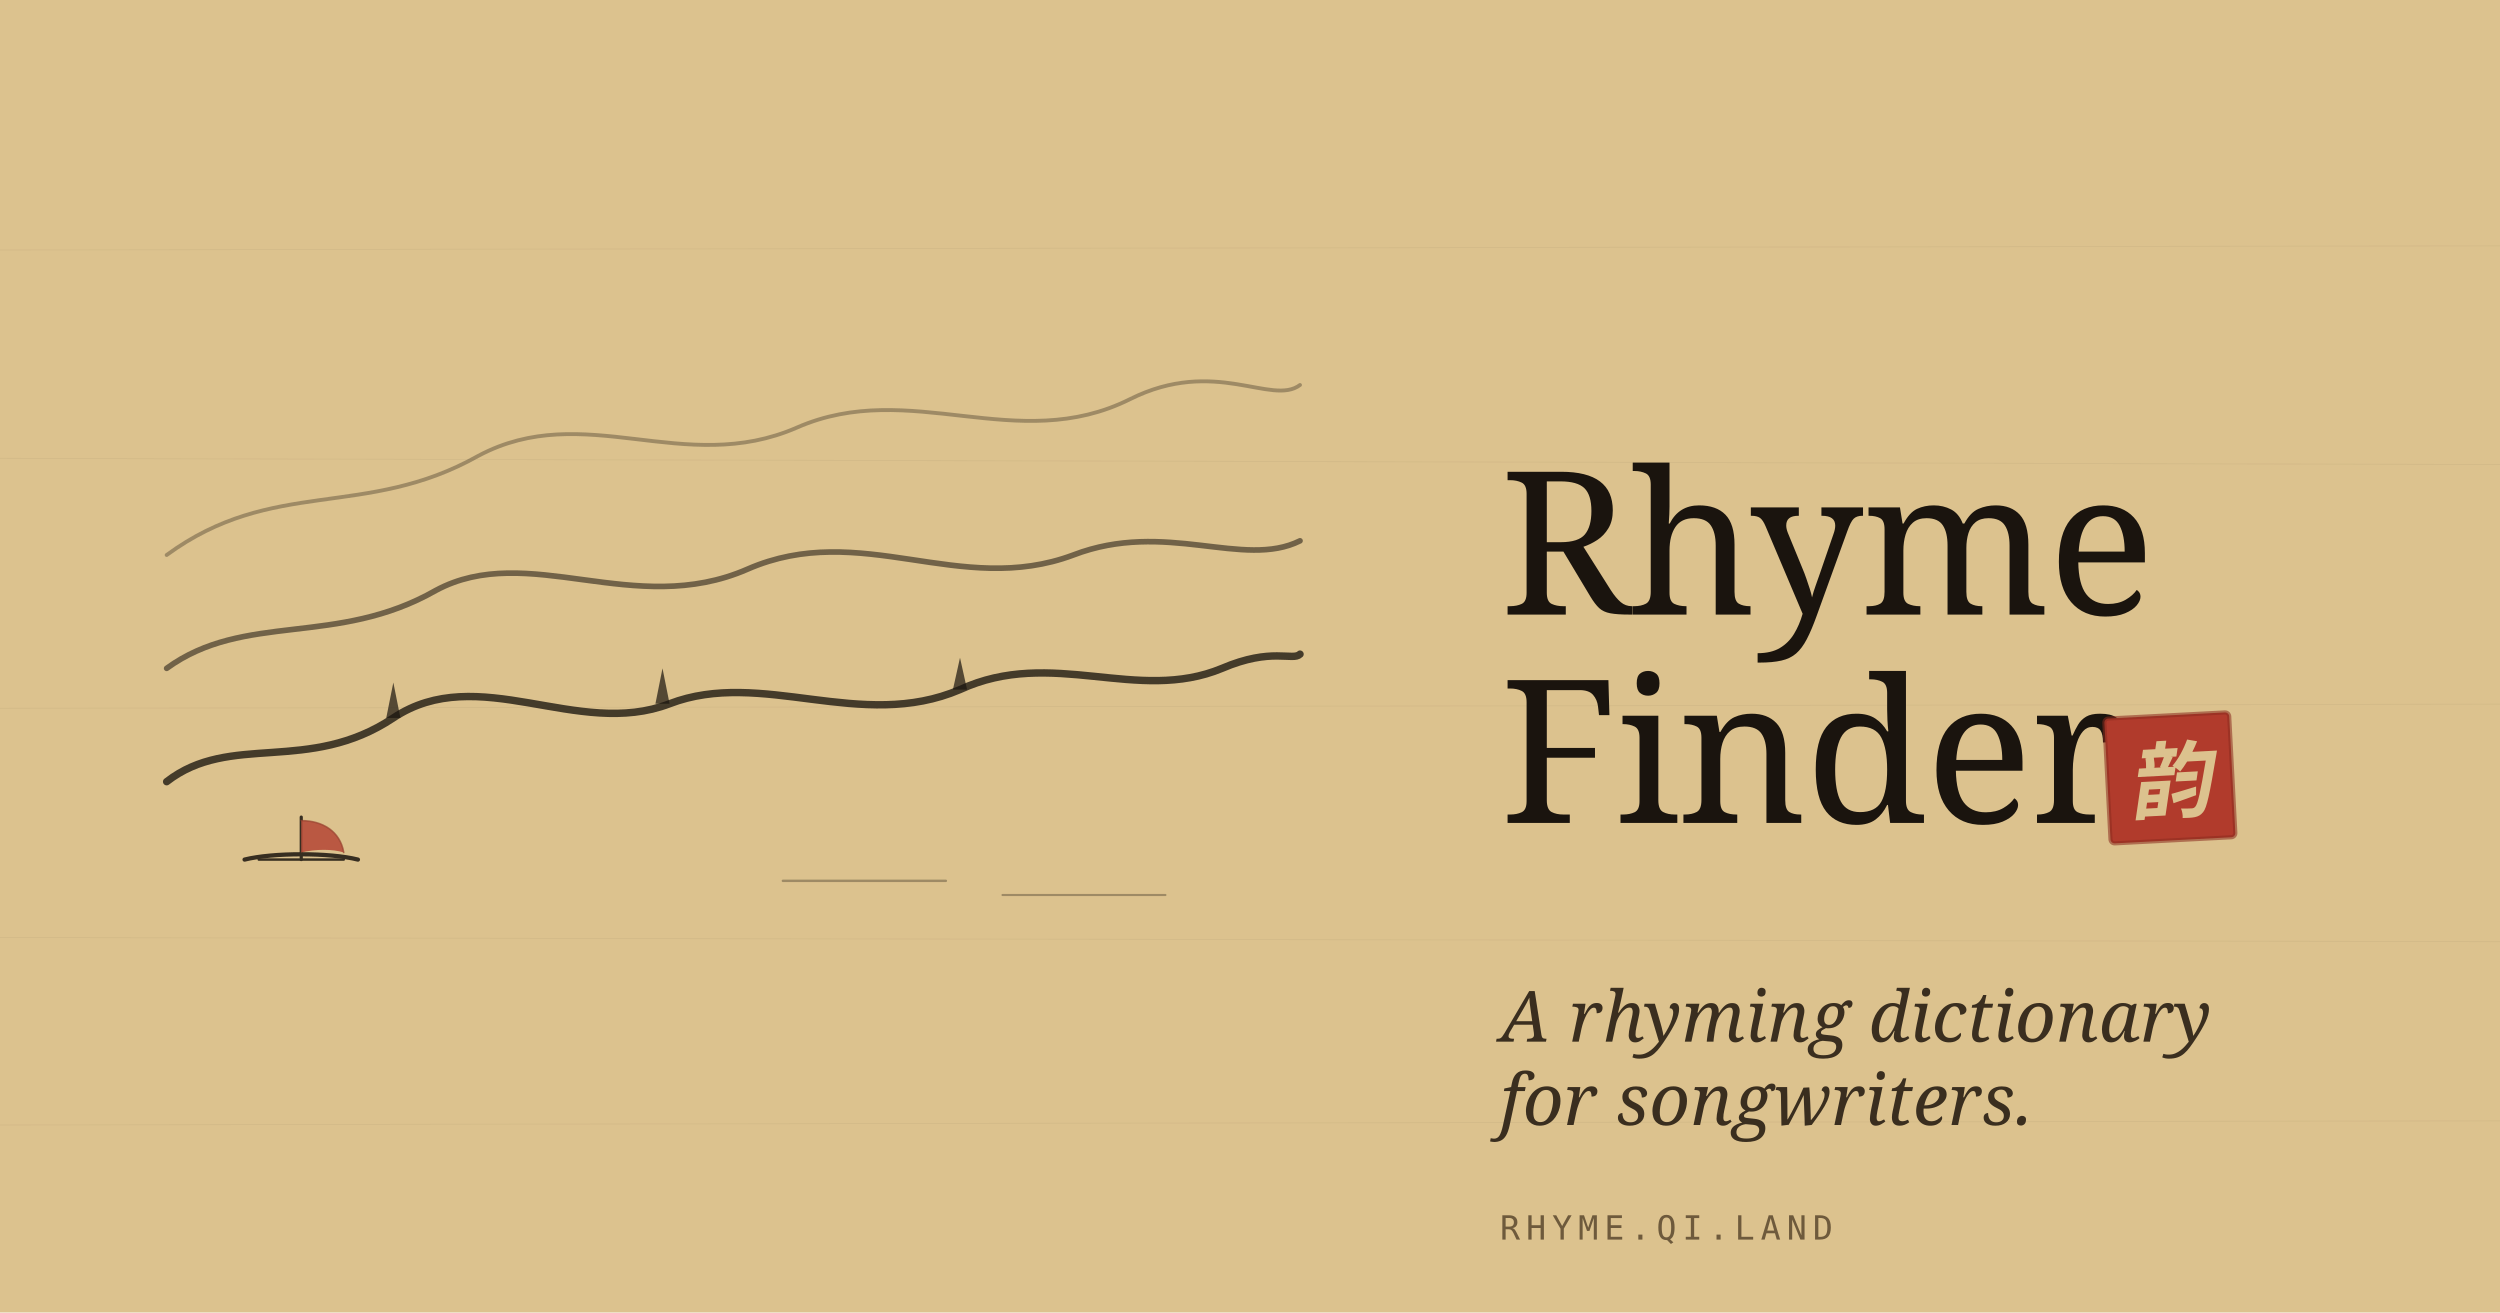
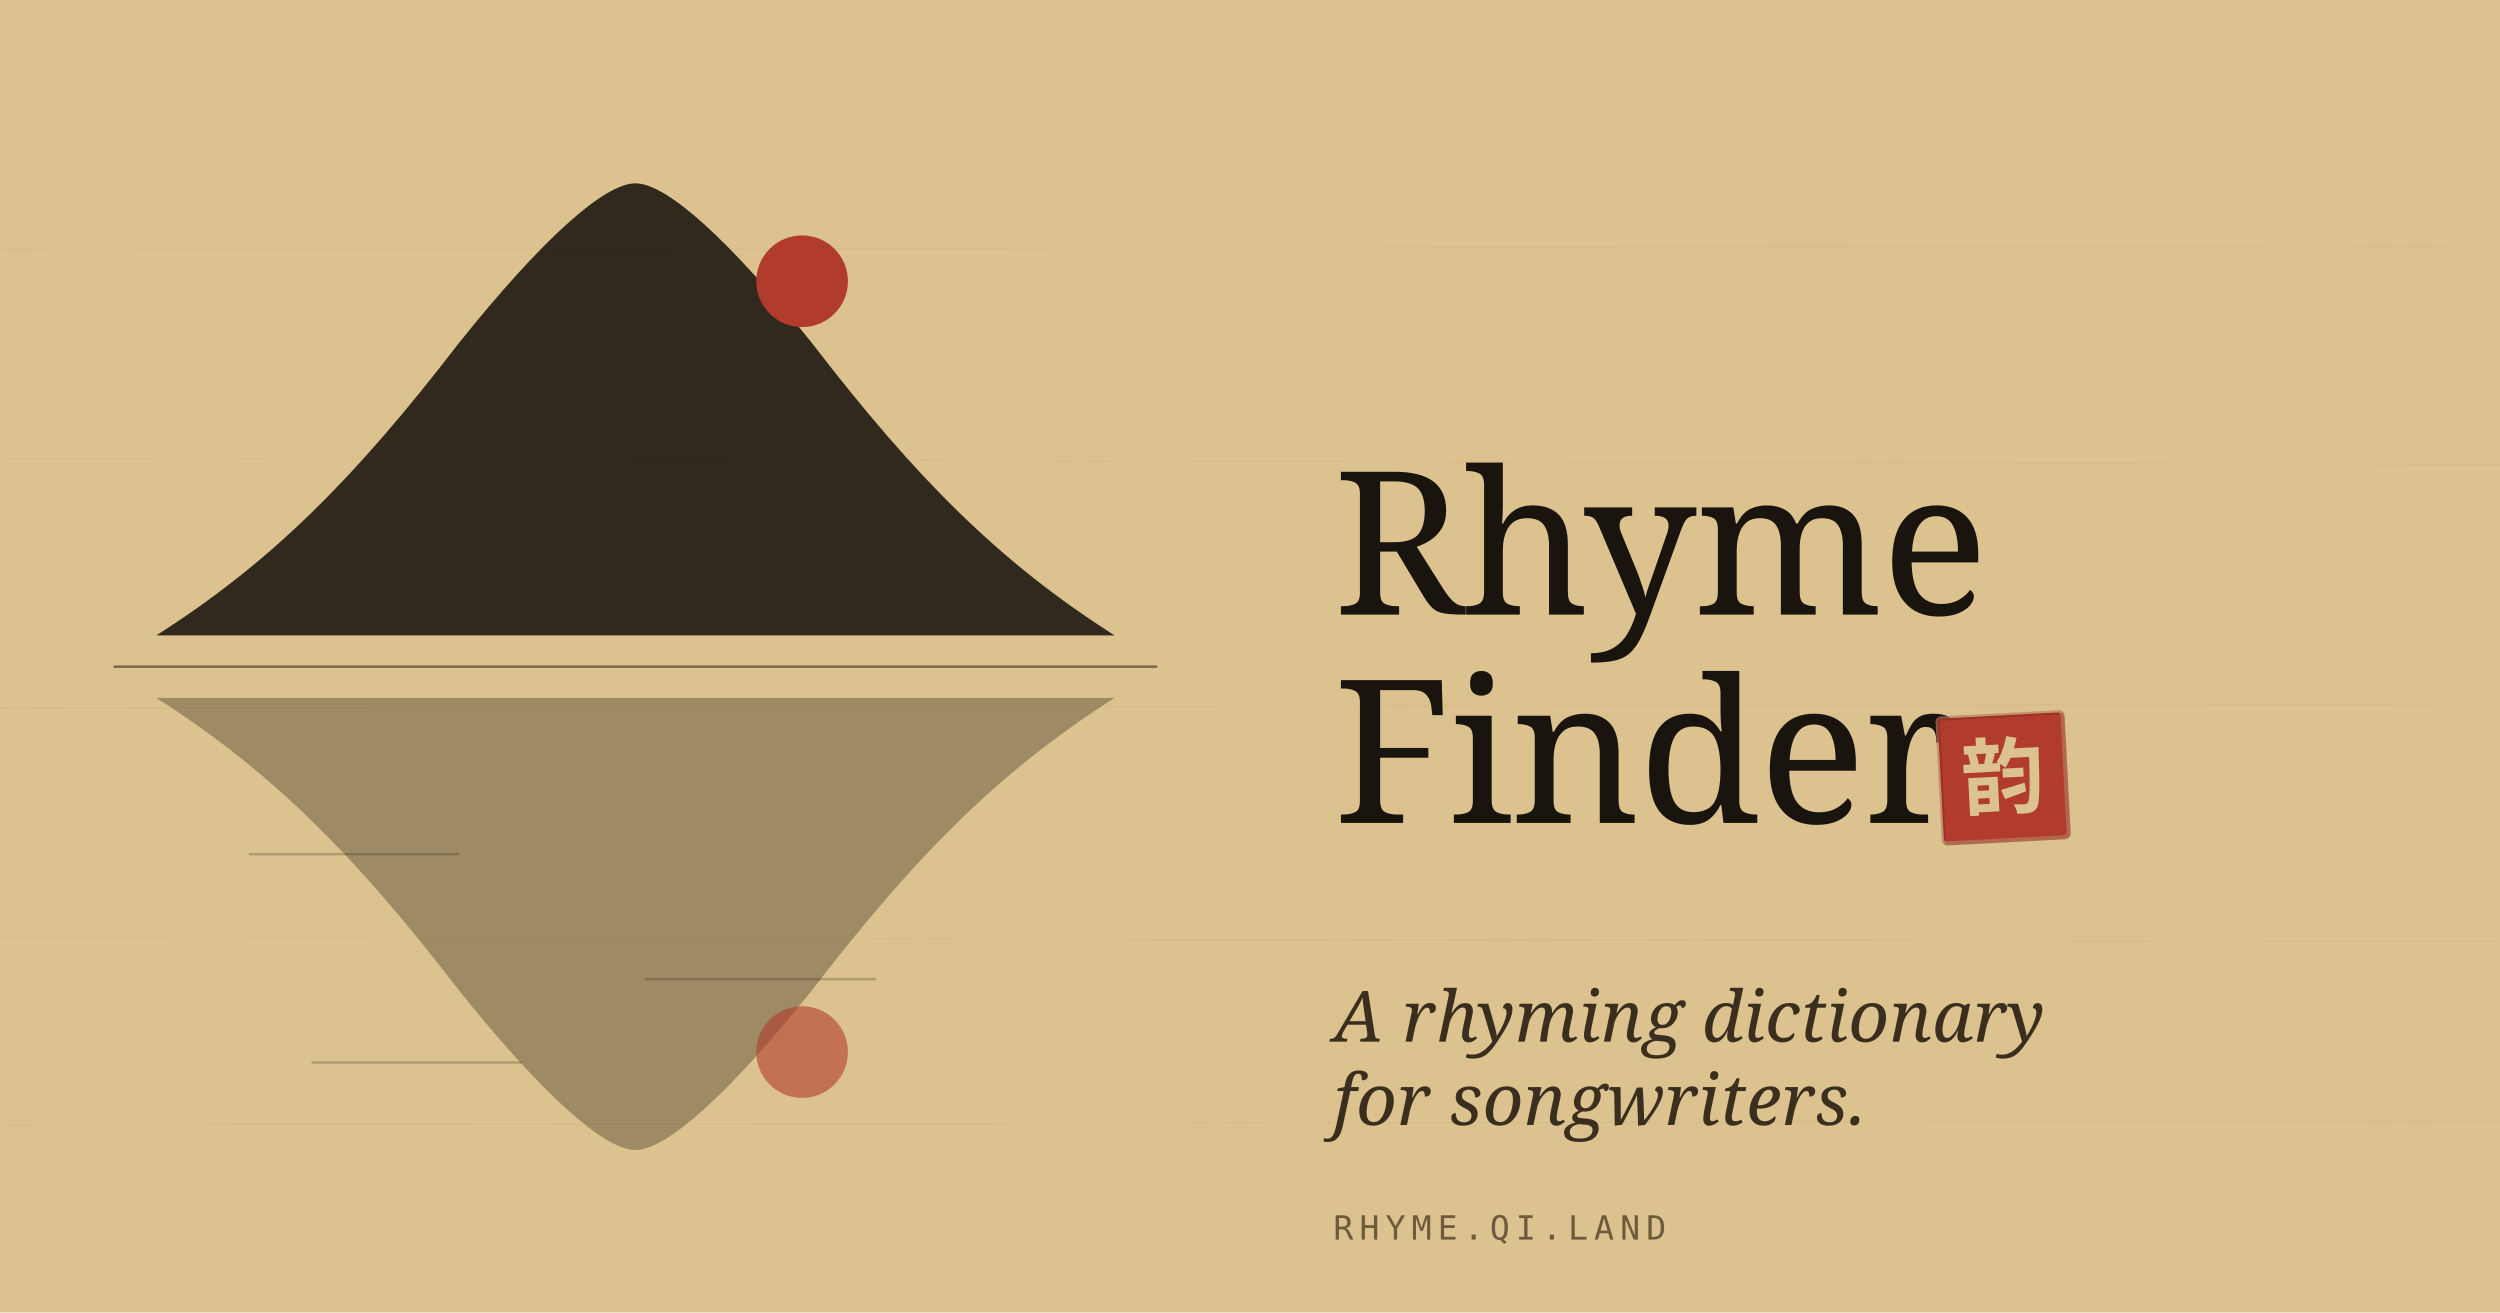
<svg xmlns="http://www.w3.org/2000/svg" viewBox="0 0 1200 630" width="1200" height="630">
  <rect width="1200" height="630" fill="#dcc28e" />
  <g stroke="#1a140e" stroke-width="0.4" opacity="0.05">
    <line x1="0" y1="120" x2="1200" y2="118" />
    <line x1="0" y1="220" x2="1200" y2="223" />
    <line x1="0" y1="340" x2="1200" y2="338" />
    <line x1="0" y1="450" x2="1200" y2="452" />
    <line x1="0" y1="540" x2="1200" y2="538" />
  </g>
-   <g transform="translate(80 110) scale(1.7)">
-     <path d="M0 92 C 30 70, 56 82, 88 64 C 118 48, 146 70, 178 56 C 210 42, 240 64, 272 48 C 296 36, 312 50, 320 44" fill="none" stroke="#1a140e" stroke-width="1.1" stroke-linecap="round" stroke-linejoin="round" opacity="0.32" />
-     <path d="M0 124 C 22 108, 48 118, 76 102 C 102 88, 132 110, 164 96 C 196 82, 224 104, 256 92 C 282 82, 304 96, 320 88" fill="none" stroke="#1a140e" stroke-width="1.6" stroke-linecap="round" stroke-linejoin="round" opacity="0.55" />
-     <path d="M0 156 C 18 142, 40 154, 64 138 C 88 122, 116 144, 142 134 C 168 124, 196 142, 224 130 C 250 118, 274 134, 298 124 C 312 118, 318 122, 320 120" fill="none" stroke="#1a140e" stroke-width="2.1" stroke-linecap="round" stroke-linejoin="round" opacity="0.78" />
-     <g fill="#1a140e" opacity="0.7">
-       <path d="M62 138 L 64 128 L 66 138 Z" />
-       <path d="M138 134 L 140 124 L 142 134 Z" />
-       <path d="M222 130 L 224 121 L 226 130 Z" />
-     </g>
-     <g opacity="0.85">
-       <path d="M22 178 C 30 176, 46 176, 54 178" fill="none" stroke="#1a140e" stroke-width="1.2" stroke-linecap="round" />
-       <path d="M26 178 L 50 178" fill="none" stroke="#1a140e" stroke-width="0.7" stroke-linecap="round" />
-       <line x1="38" y1="178" x2="38" y2="166" stroke="#1a140e" stroke-width="0.9" stroke-linecap="round" />
-       <path d="M38 167 C 44 167, 49 170, 50 176 C 47 175, 42 175, 38 176 Z" fill="#b13b2c" opacity="0.92" />
-       <path d="M38 167 C 44 167, 49 170, 50 176" fill="none" stroke="#8a2a1e" stroke-width="0.45" stroke-linecap="round" opacity="0.7" />
-     </g>
-     <g stroke="#1a140e" fill="none" stroke-linecap="round" opacity="0.32">
-       <path d="M174 184 L 220 184" stroke-width="0.7" />
-       <path d="M236 188 L 282 188" stroke-width="0.6" />
-     </g>
+   <path d="M75 305            C 130 270, 170 230, 220 165            C 260 115, 290 88, 305 88            C 320 88, 350 115, 390 165            C 440 230, 480 270, 535 305 Z" fill="#1a140e" opacity="0.88" />
+   <circle cx="385" cy="135" r="22" fill="#b13b2c" />
+   <line x1="55" y1="320" x2="555" y2="320" stroke="#1a140e" stroke-width="1.2" stroke-linecap="round" opacity="0.5" />
+   <path d="M75 335            C 130 370, 170 410, 220 475            C 260 525, 290 552, 305 552            C 320 552, 350 525, 390 475            C 440 410, 480 370, 535 335 Z" fill="#1a140e" opacity="0.32" />
+   <circle cx="385" cy="505" r="22" fill="#b13b2c" opacity="0.6" />
+   <g stroke="#1a140e" stroke-width="1.2" stroke-linecap="round" opacity="0.22" fill="none">
+     <path d="M120 410 L 220 410" />
+     <path d="M310 470 L 420 470" />
+     <path d="M150 510 L 250 510" />
  </g>
-   <g transform="translate(720 295)">
+   <g transform="translate(640 295)">
    <text font-family="'Cormorant Garamond', 'STSong', serif" font-style="normal" font-weight="500" font-size="96" fill="#1a140e" letter-spacing="-1">
      <tspan x="0" y="0">Rhyme</tspan>
      <tspan x="0" y="100">Finder</tspan>
    </text>
    <g transform="translate(290 50) rotate(-3)">
      <rect x="0" y="0" width="60" height="60" rx="2" fill="#b13b2c" />
      <rect x="0" y="0" width="60" height="60" rx="2" fill="none" stroke="#8a2a1e" stroke-width="2" opacity="0.55" />
-       <text x="30" y="46" text-anchor="middle" font-family="'Songti SC', 'STSong', 'SimSun', serif" font-style="italic" font-weight="600" font-size="40" fill="#dcc28e">韵</text>
+       <rect x="0" y="0" width="60" height="60" rx="2" fill="none" stroke="#ffe6c8" stroke-width="1" opacity="0.28" transform="translate(-0.5 -0.5)" />
+       <text x="30" y="44" text-anchor="middle" font-family="'Songti SC', 'STSong', 'SimSun', serif" font-weight="700" font-size="40" fill="#dcc28e">韵</text>
    </g>
  </g>
-   <text x="720" y="500" font-family="'Cormorant Garamond', serif" font-style="italic" font-weight="400" font-size="34" fill="#3a2e1f" letter-spacing="0.005em">A rhyming dictionary</text>
-   <text x="720" y="540" font-family="'Cormorant Garamond', serif" font-style="italic" font-weight="400" font-size="34" fill="#3a2e1f" letter-spacing="0.005em">for songwriters.</text>
-   <text x="720" y="595" font-family="'DM Mono', ui-monospace, monospace" font-size="16" font-weight="500" fill="#6e5a3c" letter-spacing="0.18em">RHYME.QI.LAND</text>
+   <text x="640" y="500" font-family="'Cormorant Garamond', serif" font-style="italic" font-weight="400" font-size="34" fill="#3a2e1f" letter-spacing="0.005em">A rhyming dictionary</text>
+   <text x="640" y="540" font-family="'Cormorant Garamond', serif" font-style="italic" font-weight="400" font-size="34" fill="#3a2e1f" letter-spacing="0.005em">for songwriters.</text>
+   <text x="640" y="595" font-family="'DM Mono', ui-monospace, monospace" font-size="16" font-weight="500" fill="#6e5a3c" letter-spacing="0.18em">RHYME.QI.LAND</text>
</svg>
